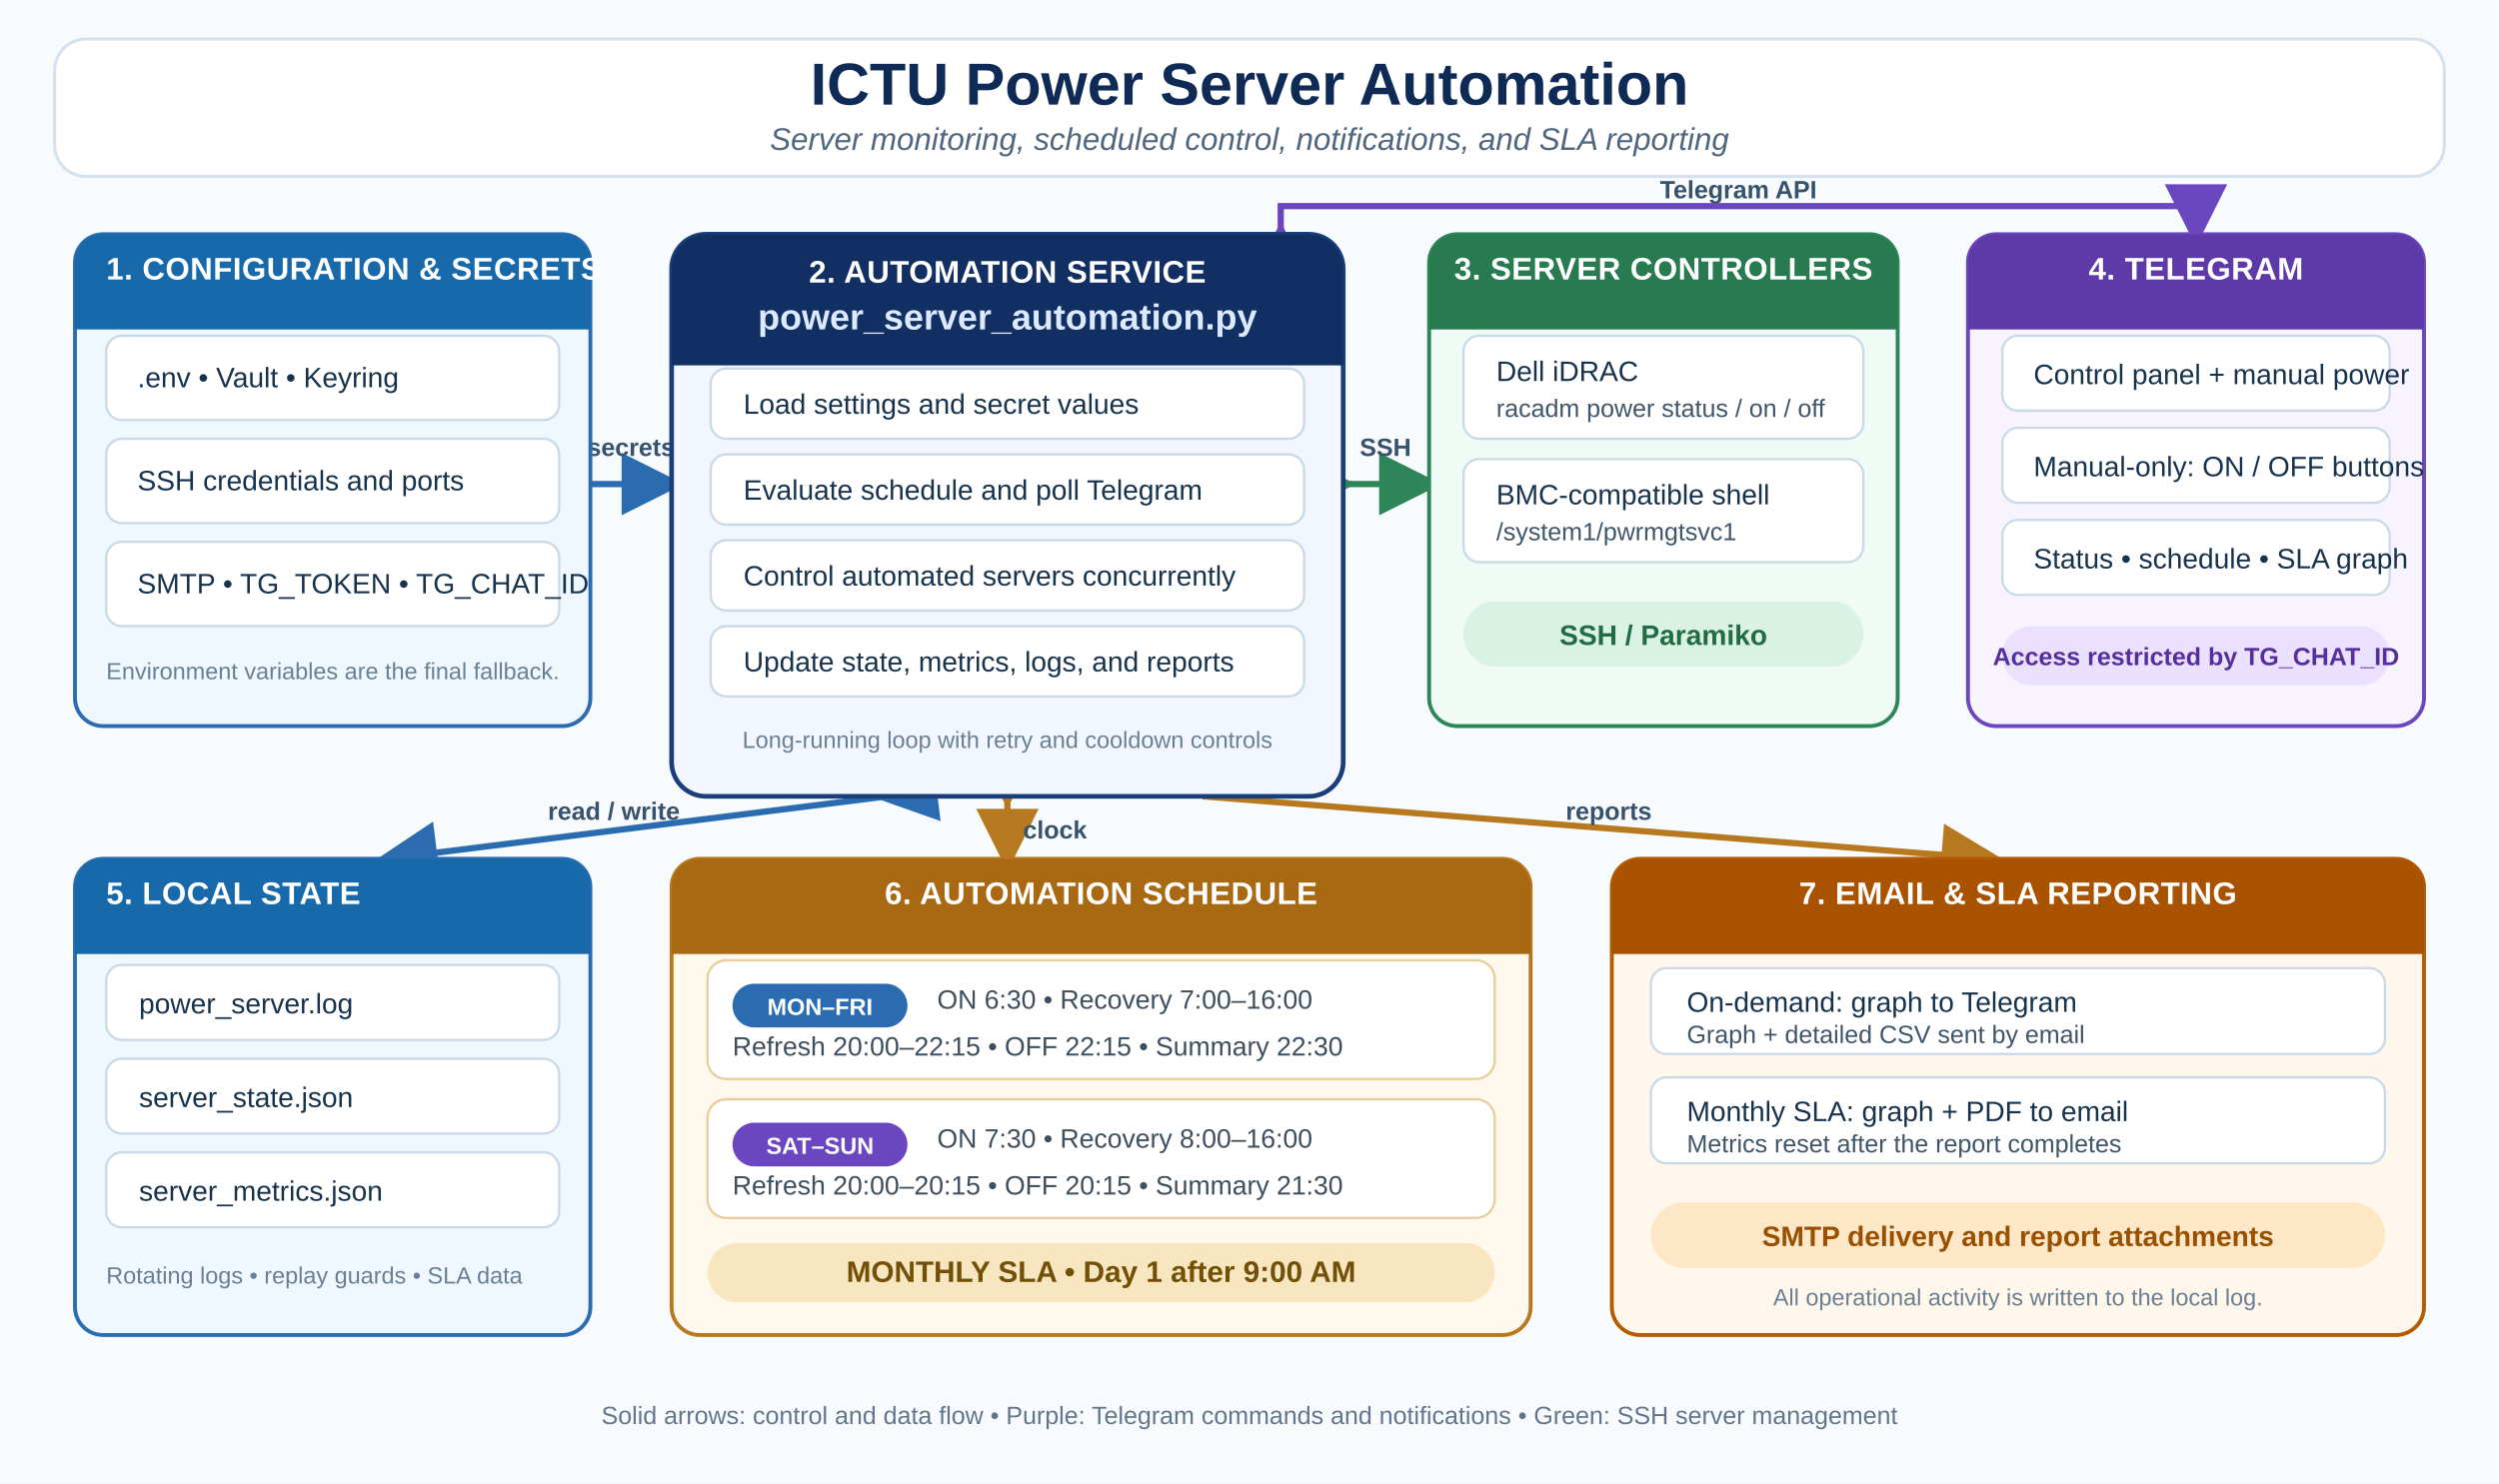
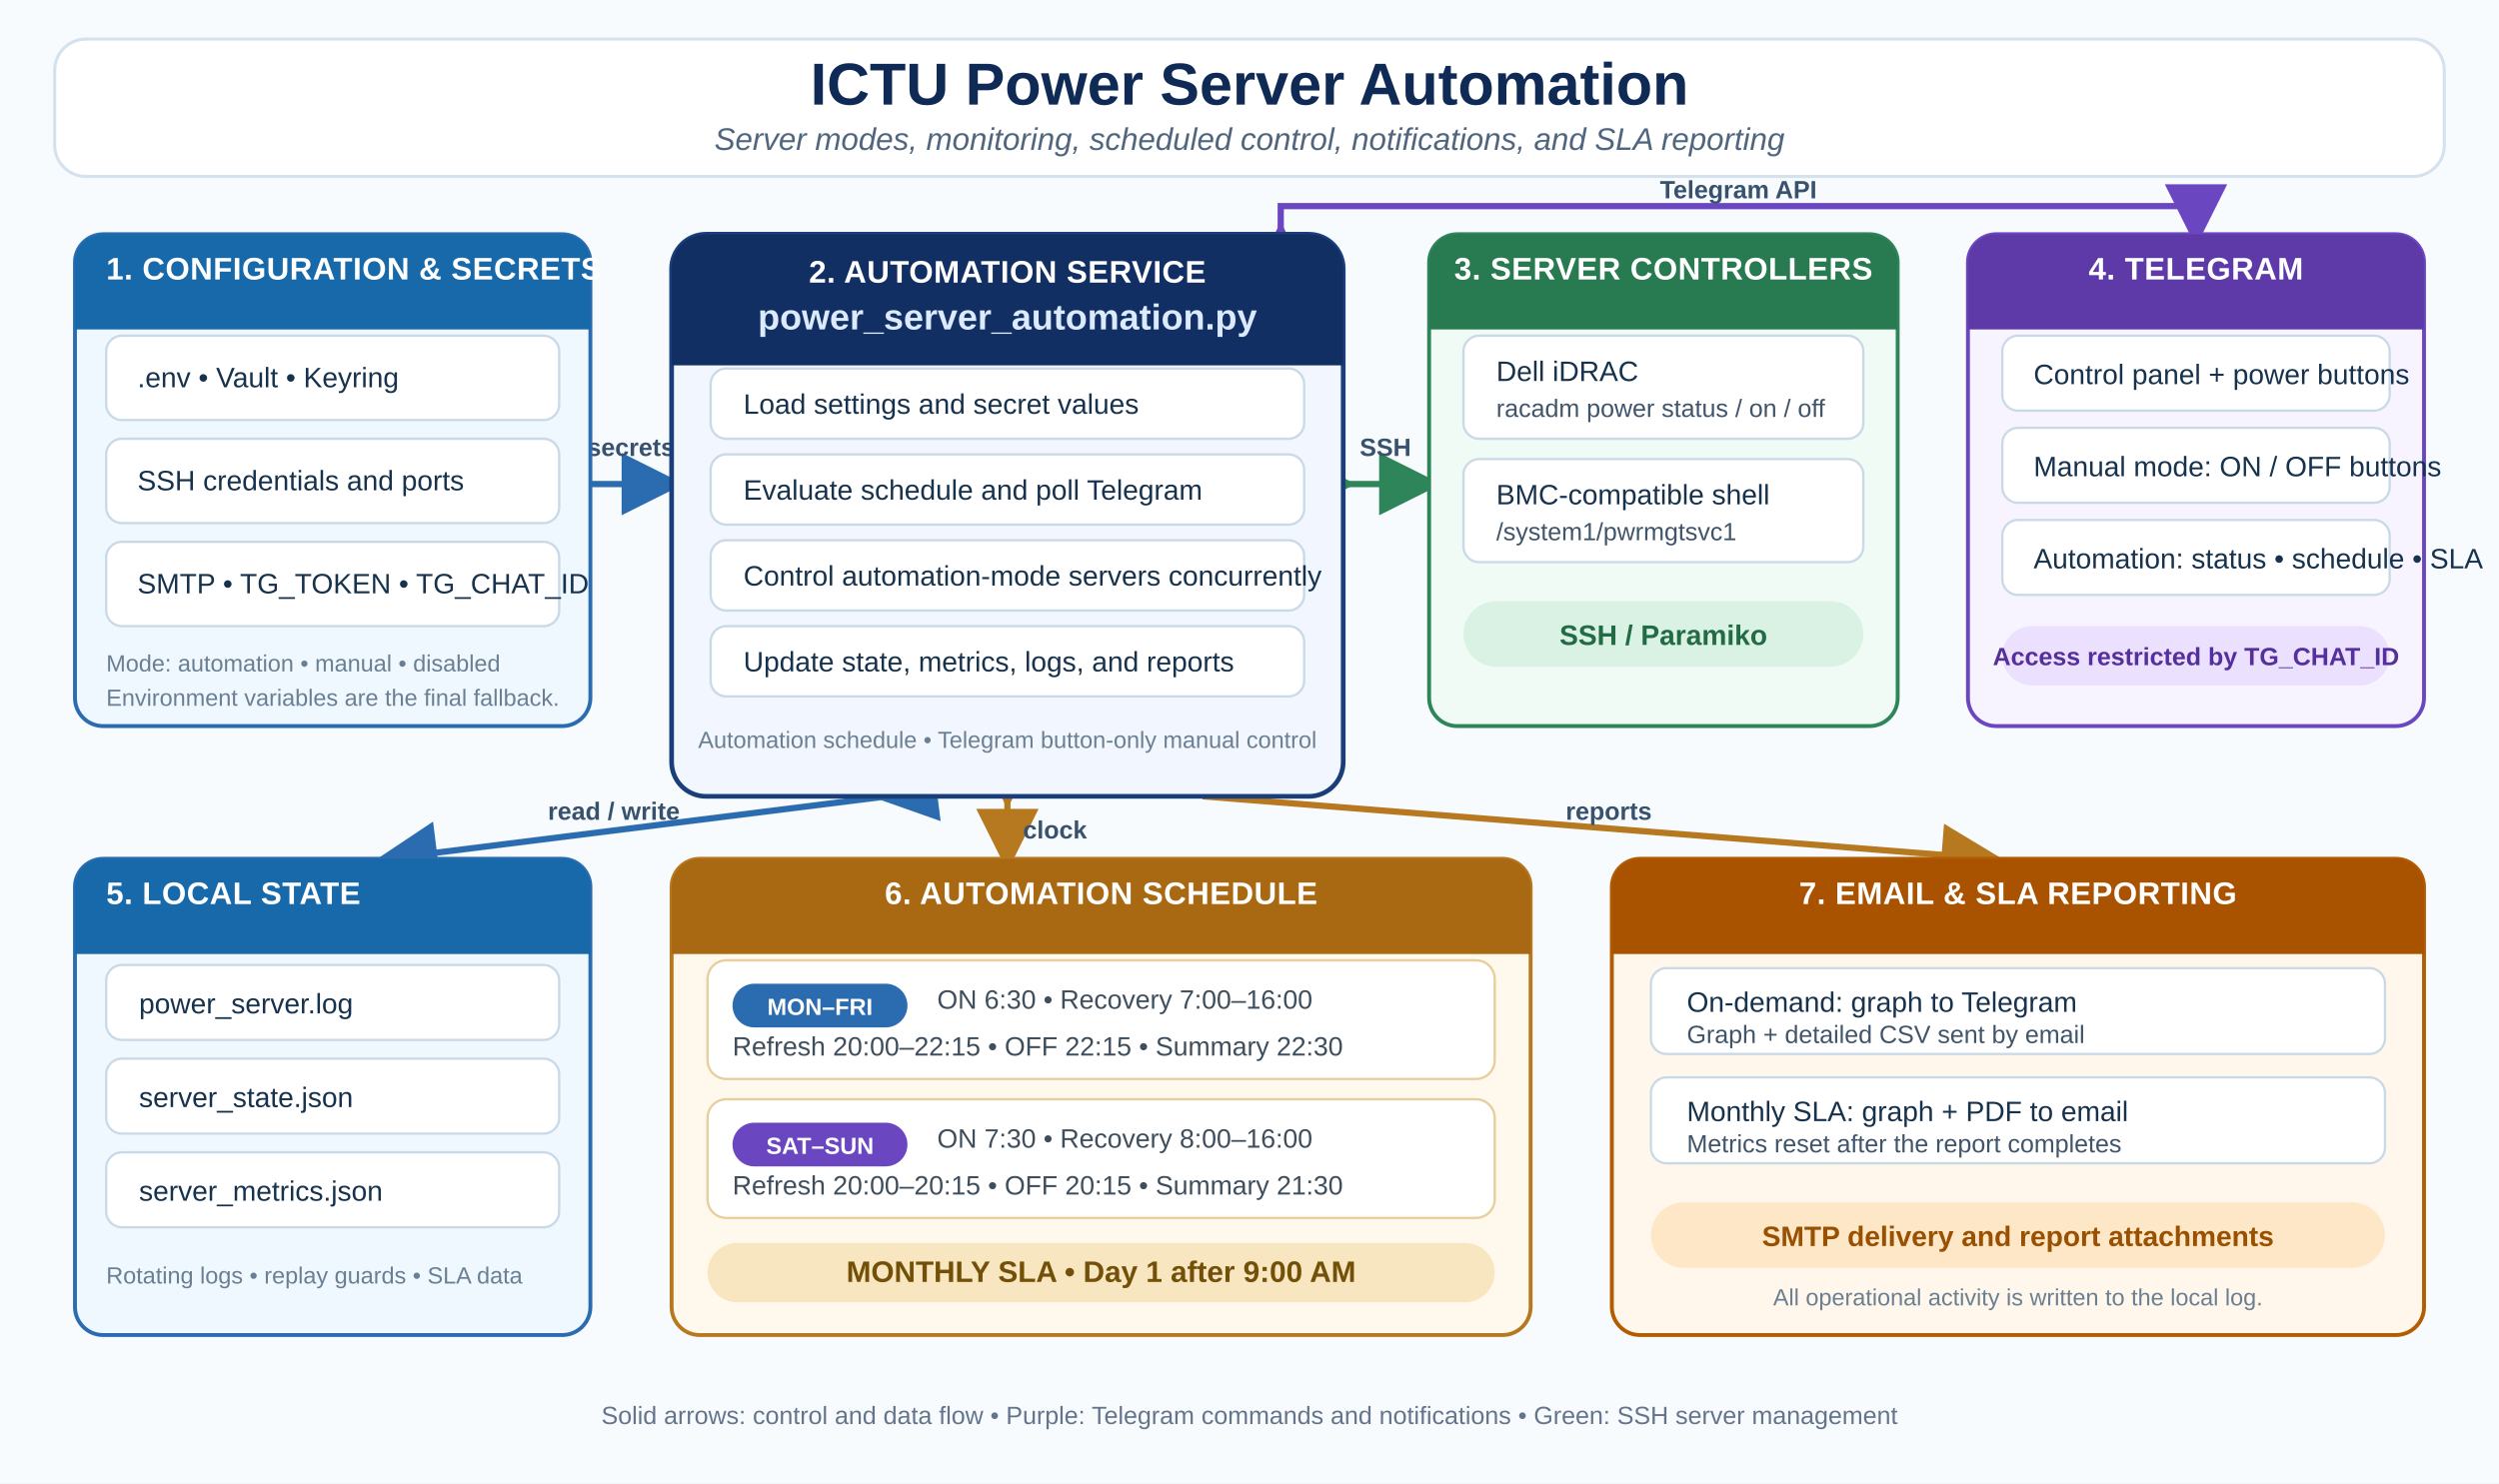
<svg xmlns="http://www.w3.org/2000/svg" width="1600" height="950" viewBox="0 0 1600 950" role="img" aria-labelledby="title desc">
  <defs>
    <style>
      .bg { fill: #f8fbfe; }
      .header { fill: #ffffff; stroke: #d5e2ee; stroke-width: 2; }
      .title { font-family: "Segoe UI", Arial, Helvetica, sans-serif; font-size: 38px; font-weight: 700; fill: #102a56; }
      .subtitle { font-family: "Segoe UI", Arial, Helvetica, sans-serif; font-size: 20px; font-style: italic; fill: #50657e; }
      .section { font-family: "Segoe UI", Arial, Helvetica, sans-serif; font-size: 20px; font-weight: 700; fill: #ffffff; letter-spacing: .3px; }
      .body { font-family: "Segoe UI", Arial, Helvetica, sans-serif; font-size: 18px; fill: #17324d; }
      .small { font-family: "Segoe UI", Arial, Helvetica, sans-serif; font-size: 16px; fill: #40546a; }
      .item { fill: #ffffff; stroke: #cad9e6; stroke-width: 1.5; }
      .muted { font-family: "Segoe UI", Arial, Helvetica, sans-serif; font-size: 15px; fill: #6a7f91; }
      .arrowlabel { font-family: "Segoe UI", Arial, Helvetica, sans-serif; font-size: 16px; font-weight: 600; fill: #38526d; }
      .timeline-title { font-family: "Segoe UI", Arial, Helvetica, sans-serif; font-size: 19px; font-weight: 700; fill: #735008; }
      .timeline { font-family: "Segoe UI", Arial, Helvetica, sans-serif; font-size: 17px; fill: #3e4e5c; }
      .pill { font-family: "Segoe UI", Arial, Helvetica, sans-serif; font-size: 15px; font-weight: 700; fill: #ffffff; }
    </style>
    <marker id="arrow-blue" markerWidth="10" markerHeight="10" refX="8" refY="5" orient="auto">
      <path d="M0,0 L10,5 L0,10 z" fill="#2b6cb0" />
    </marker>
    <marker id="arrow-purple" markerWidth="10" markerHeight="10" refX="8" refY="5" orient="auto">
      <path d="M0,0 L10,5 L0,10 z" fill="#6b46c1" />
    </marker>
    <marker id="arrow-amber" markerWidth="10" markerHeight="10" refX="8" refY="5" orient="auto">
      <path d="M0,0 L10,5 L0,10 z" fill="#b7791f" />
    </marker>
    <marker id="arrow-green" markerWidth="10" markerHeight="10" refX="8" refY="5" orient="auto">
      <path d="M0,0 L10,5 L0,10 z" fill="#2f855a" />
    </marker>
  </defs>
  <rect class="bg" width="1600" height="950" />
  <rect class="header" x="35" y="25" width="1530" height="88" rx="20" />
  <text class="title" x="800" y="67" text-anchor="middle">ICTU Power Server Automation</text>
-   <text class="subtitle" x="800" y="96" text-anchor="middle">Server monitoring, scheduled control, notifications, and SLA reporting</text>
+   <text class="subtitle" x="800" y="96" text-anchor="middle">Server modes, monitoring, scheduled control, notifications, and SLA reporting</text>
  <path d="M378 310 H430" fill="none" stroke="#2b6cb0" stroke-width="4" marker-end="url(#arrow-blue)" />
  <text class="arrowlabel" x="404" y="292" text-anchor="middle">secrets</text>
  <path d="M860 310 H915" fill="none" stroke="#2f855a" stroke-width="4" marker-start="url(#arrow-green)" marker-end="url(#arrow-green)" />
  <text class="arrowlabel" x="887" y="292" text-anchor="middle">SSH</text>
  <path d="M820 150 V132 H1406 V150" fill="none" stroke="#6b46c1" stroke-width="4" marker-start="url(#arrow-purple)" marker-end="url(#arrow-purple)" />
  <text class="arrowlabel" x="1113" y="127" text-anchor="middle">Telegram API</text>
  <path d="M568 510 L248 550" fill="none" stroke="#2b6cb0" stroke-width="4" marker-start="url(#arrow-blue)" marker-end="url(#arrow-blue)" />
  <text class="arrowlabel" x="393" y="525" text-anchor="middle">read / write</text>
  <path d="M645 510 V550" fill="none" stroke="#b7791f" stroke-width="4" marker-start="url(#arrow-amber)" marker-end="url(#arrow-amber)" />
  <text class="arrowlabel" x="655" y="537">clock</text>
  <path d="M770 510 L1275 550" fill="none" stroke="#b7791f" stroke-width="4" marker-end="url(#arrow-amber)" />
  <text class="arrowlabel" x="1030" y="525" text-anchor="middle">reports</text>
  <g>
    <rect x="48" y="150" width="330" height="315" rx="18" fill="#eff7ff" stroke="#2b6cb0" stroke-width="2.5" />
    <path d="M48 168a18 18 0 0 1 18-18h294a18 18 0 0 1 18 18v43H48z" fill="#1769aa" />
    <text class="section" x="68" y="179">1. CONFIGURATION &amp; SECRETS</text>
    <rect class="item" x="68" y="215" width="290" height="54" rx="10" />
    <text class="body" x="88" y="248">.env • Vault • Keyring</text>
    <rect class="item" x="68" y="281" width="290" height="54" rx="10" />
    <text class="body" x="88" y="314">SSH credentials and ports</text>
    <rect class="item" x="68" y="347" width="290" height="54" rx="10" />
    <text class="body" x="88" y="380">SMTP • TG_TOKEN • TG_CHAT_ID</text>
-     <text class="muted" x="68" y="435">Environment variables are the final fallback.</text>
+     <text class="muted" x="68" y="430">Mode: automation • manual • disabled</text>
+     <text class="muted" x="68" y="452">Environment variables are the final fallback.</text>
  </g>
  <g>
    <rect x="430" y="150" width="430" height="360" rx="22" fill="#f1f6ff" stroke="#193e7a" stroke-width="3" />
    <path d="M430 172a22 22 0 0 1 22-22h386a22 22 0 0 1 22 22v62H430z" fill="#122f63" />
    <text class="section" x="645" y="181" text-anchor="middle">2. AUTOMATION SERVICE</text>
    <text x="645" y="211" text-anchor="middle" font-family="Segoe UI, Arial, Helvetica, sans-serif" font-size="23px" font-weight="700" fill="#dbeafe">power_server_automation.py</text>
    <rect class="item" x="455" y="236" width="380" height="45" rx="10" />
    <text class="body" x="476" y="265">Load settings and secret values</text>
    <rect class="item" x="455" y="291" width="380" height="45" rx="10" />
    <text class="body" x="476" y="320">Evaluate schedule and poll Telegram</text>
    <rect class="item" x="455" y="346" width="380" height="45" rx="10" />
-     <text class="body" x="476" y="375">Control automated servers concurrently</text>
+     <text class="body" x="476" y="375">Control automation-mode servers concurrently</text>
    <rect class="item" x="455" y="401" width="380" height="45" rx="10" />
    <text class="body" x="476" y="430">Update state, metrics, logs, and reports</text>
-     <text class="muted" x="645" y="479" text-anchor="middle">Long-running loop with retry and cooldown controls</text>
+     <text class="muted" x="645" y="479" text-anchor="middle">Automation schedule • Telegram button-only manual control</text>
  </g>
  <g>
    <rect x="915" y="150" width="300" height="315" rx="18" fill="#f0fbf5" stroke="#2f855a" stroke-width="2.5" />
    <path d="M915 168a18 18 0 0 1 18-18h264a18 18 0 0 1 18 18v43H915z" fill="#287a50" />
    <text class="section" x="1065" y="179" text-anchor="middle">3. SERVER CONTROLLERS</text>
    <rect class="item" x="937" y="215" width="256" height="66" rx="10" />
    <text class="body" x="958" y="244">Dell iDRAC</text>
    <text class="small" x="958" y="267">racadm power status / on / off</text>
    <rect class="item" x="937" y="294" width="256" height="66" rx="10" />
    <text class="body" x="958" y="323">BMC-compatible shell</text>
    <text class="small" x="958" y="346">/system1/pwrmgtsvc1</text>
    <rect x="937" y="385" width="256" height="42" rx="21" fill="#d9f2e4" />
    <text x="1065" y="413" text-anchor="middle" font-family="Segoe UI, Arial, Helvetica, sans-serif" font-size="18px" font-weight="700" fill="#236b45">SSH / Paramiko</text>
  </g>
  <g>
    <rect x="1260" y="150" width="292" height="315" rx="18" fill="#f8f4ff" stroke="#6b46c1" stroke-width="2.5" />
    <path d="M1260 168a18 18 0 0 1 18-18h256a18 18 0 0 1 18 18v43h-292z" fill="#5d3aa7" />
    <text class="section" x="1406" y="179" text-anchor="middle">4. TELEGRAM</text>
    <rect class="item" x="1282" y="215" width="248" height="48" rx="10" />
-     <text class="body" x="1302" y="246">Control panel + manual power</text>
+     <text class="body" x="1302" y="246">Control panel + power buttons</text>
    <rect class="item" x="1282" y="274" width="248" height="48" rx="10" />
-     <text class="body" x="1302" y="305">Manual-only: ON / OFF buttons</text>
+     <text class="body" x="1302" y="305">Manual mode: ON / OFF buttons</text>
    <rect class="item" x="1282" y="333" width="248" height="48" rx="10" />
-     <text class="body" x="1302" y="364">Status • schedule • SLA graph</text>
+     <text class="body" x="1302" y="364">Automation: status • schedule • SLA</text>
    <rect x="1282" y="401" width="248" height="38" rx="19" fill="#ebe1ff" />
    <text x="1406" y="426" text-anchor="middle" font-family="Segoe UI, Arial, Helvetica, sans-serif" font-size="16px" font-weight="700" fill="#55309c">Access restricted by TG_CHAT_ID</text>
  </g>
  <g>
    <rect x="48" y="550" width="330" height="305" rx="18" fill="#eff7ff" stroke="#2b6cb0" stroke-width="2.5" />
    <path d="M48 568a18 18 0 0 1 18-18h294a18 18 0 0 1 18 18v43H48z" fill="#1769aa" />
    <text class="section" x="68" y="579">5. LOCAL STATE</text>
    <rect class="item" x="68" y="618" width="290" height="48" rx="10" />
    <text class="body" x="89" y="649">power_server.log</text>
    <rect class="item" x="68" y="678" width="290" height="48" rx="10" />
    <text class="body" x="89" y="709">server_state.json</text>
    <rect class="item" x="68" y="738" width="290" height="48" rx="10" />
    <text class="body" x="89" y="769">server_metrics.json</text>
    <text class="muted" x="68" y="822">Rotating logs • replay guards • SLA data</text>
  </g>
  <g>
    <rect x="430" y="550" width="550" height="305" rx="18" fill="#fff9ed" stroke="#b7791f" stroke-width="2.5" />
    <path d="M430 568a18 18 0 0 1 18-18h514a18 18 0 0 1 18 18v43H430z" fill="#a96912" />
    <text class="section" x="705" y="579" text-anchor="middle">6. AUTOMATION SCHEDULE</text>
    <rect x="453" y="615" width="504" height="76" rx="12" fill="#ffffff" stroke="#e7ce9c" stroke-width="1.5" />
    <rect x="469" y="630" width="112" height="28" rx="14" fill="#2b6cb0" />
    <text class="pill" x="525" y="650" text-anchor="middle">MON–FRI</text>
    <text class="timeline" x="600" y="646">ON 6:30 • Recovery 7:00–16:00</text>
    <text class="timeline" x="469" y="676">Refresh 20:00–22:15 • OFF 22:15 • Summary 22:30</text>
    <rect x="453" y="704" width="504" height="76" rx="12" fill="#ffffff" stroke="#e7ce9c" stroke-width="1.5" />
    <rect x="469" y="719" width="112" height="28" rx="14" fill="#6b46c1" />
    <text class="pill" x="525" y="739" text-anchor="middle">SAT–SUN</text>
    <text class="timeline" x="600" y="735">ON 7:30 • Recovery 8:00–16:00</text>
    <text class="timeline" x="469" y="765">Refresh 20:00–20:15 • OFF 20:15 • Summary 21:30</text>
    <rect x="453" y="796" width="504" height="38" rx="19" fill="#f7e6bf" />
    <text class="timeline-title" x="705" y="821" text-anchor="middle">MONTHLY SLA • Day 1 after 9:00 AM</text>
  </g>
  <g>
    <rect x="1032" y="550" width="520" height="305" rx="18" fill="#fff7ec" stroke="#b35c00" stroke-width="2.5" />
    <path d="M1032 568a18 18 0 0 1 18-18h484a18 18 0 0 1 18 18v43h-520z" fill="#a95300" />
    <text class="section" x="1292" y="579" text-anchor="middle">7. EMAIL &amp; SLA REPORTING</text>
    <rect class="item" x="1057" y="620" width="470" height="55" rx="10" />
    <text class="body" x="1080" y="648">On-demand: graph to Telegram</text>
    <text class="small" x="1080" y="668">Graph + detailed CSV sent by email</text>
    <rect class="item" x="1057" y="690" width="470" height="55" rx="10" />
    <text class="body" x="1080" y="718">Monthly SLA: graph + PDF to email</text>
    <text class="small" x="1080" y="738">Metrics reset after the report completes</text>
    <rect x="1057" y="770" width="470" height="42" rx="21" fill="#fde7c6" />
    <text x="1292" y="798" text-anchor="middle" font-family="Segoe UI, Arial, Helvetica, sans-serif" font-size="18px" font-weight="700" fill="#995000">SMTP delivery and report attachments</text>
    <text class="muted" x="1292" y="836" text-anchor="middle">All operational activity is written to the local log.</text>
  </g>
  <text x="800" y="912" text-anchor="middle" font-family="Segoe UI, Arial, Helvetica, sans-serif" font-size="16px" fill="#64748b">Solid arrows: control and data flow • Purple: Telegram commands and notifications • Green: SSH server management</text>
</svg>
